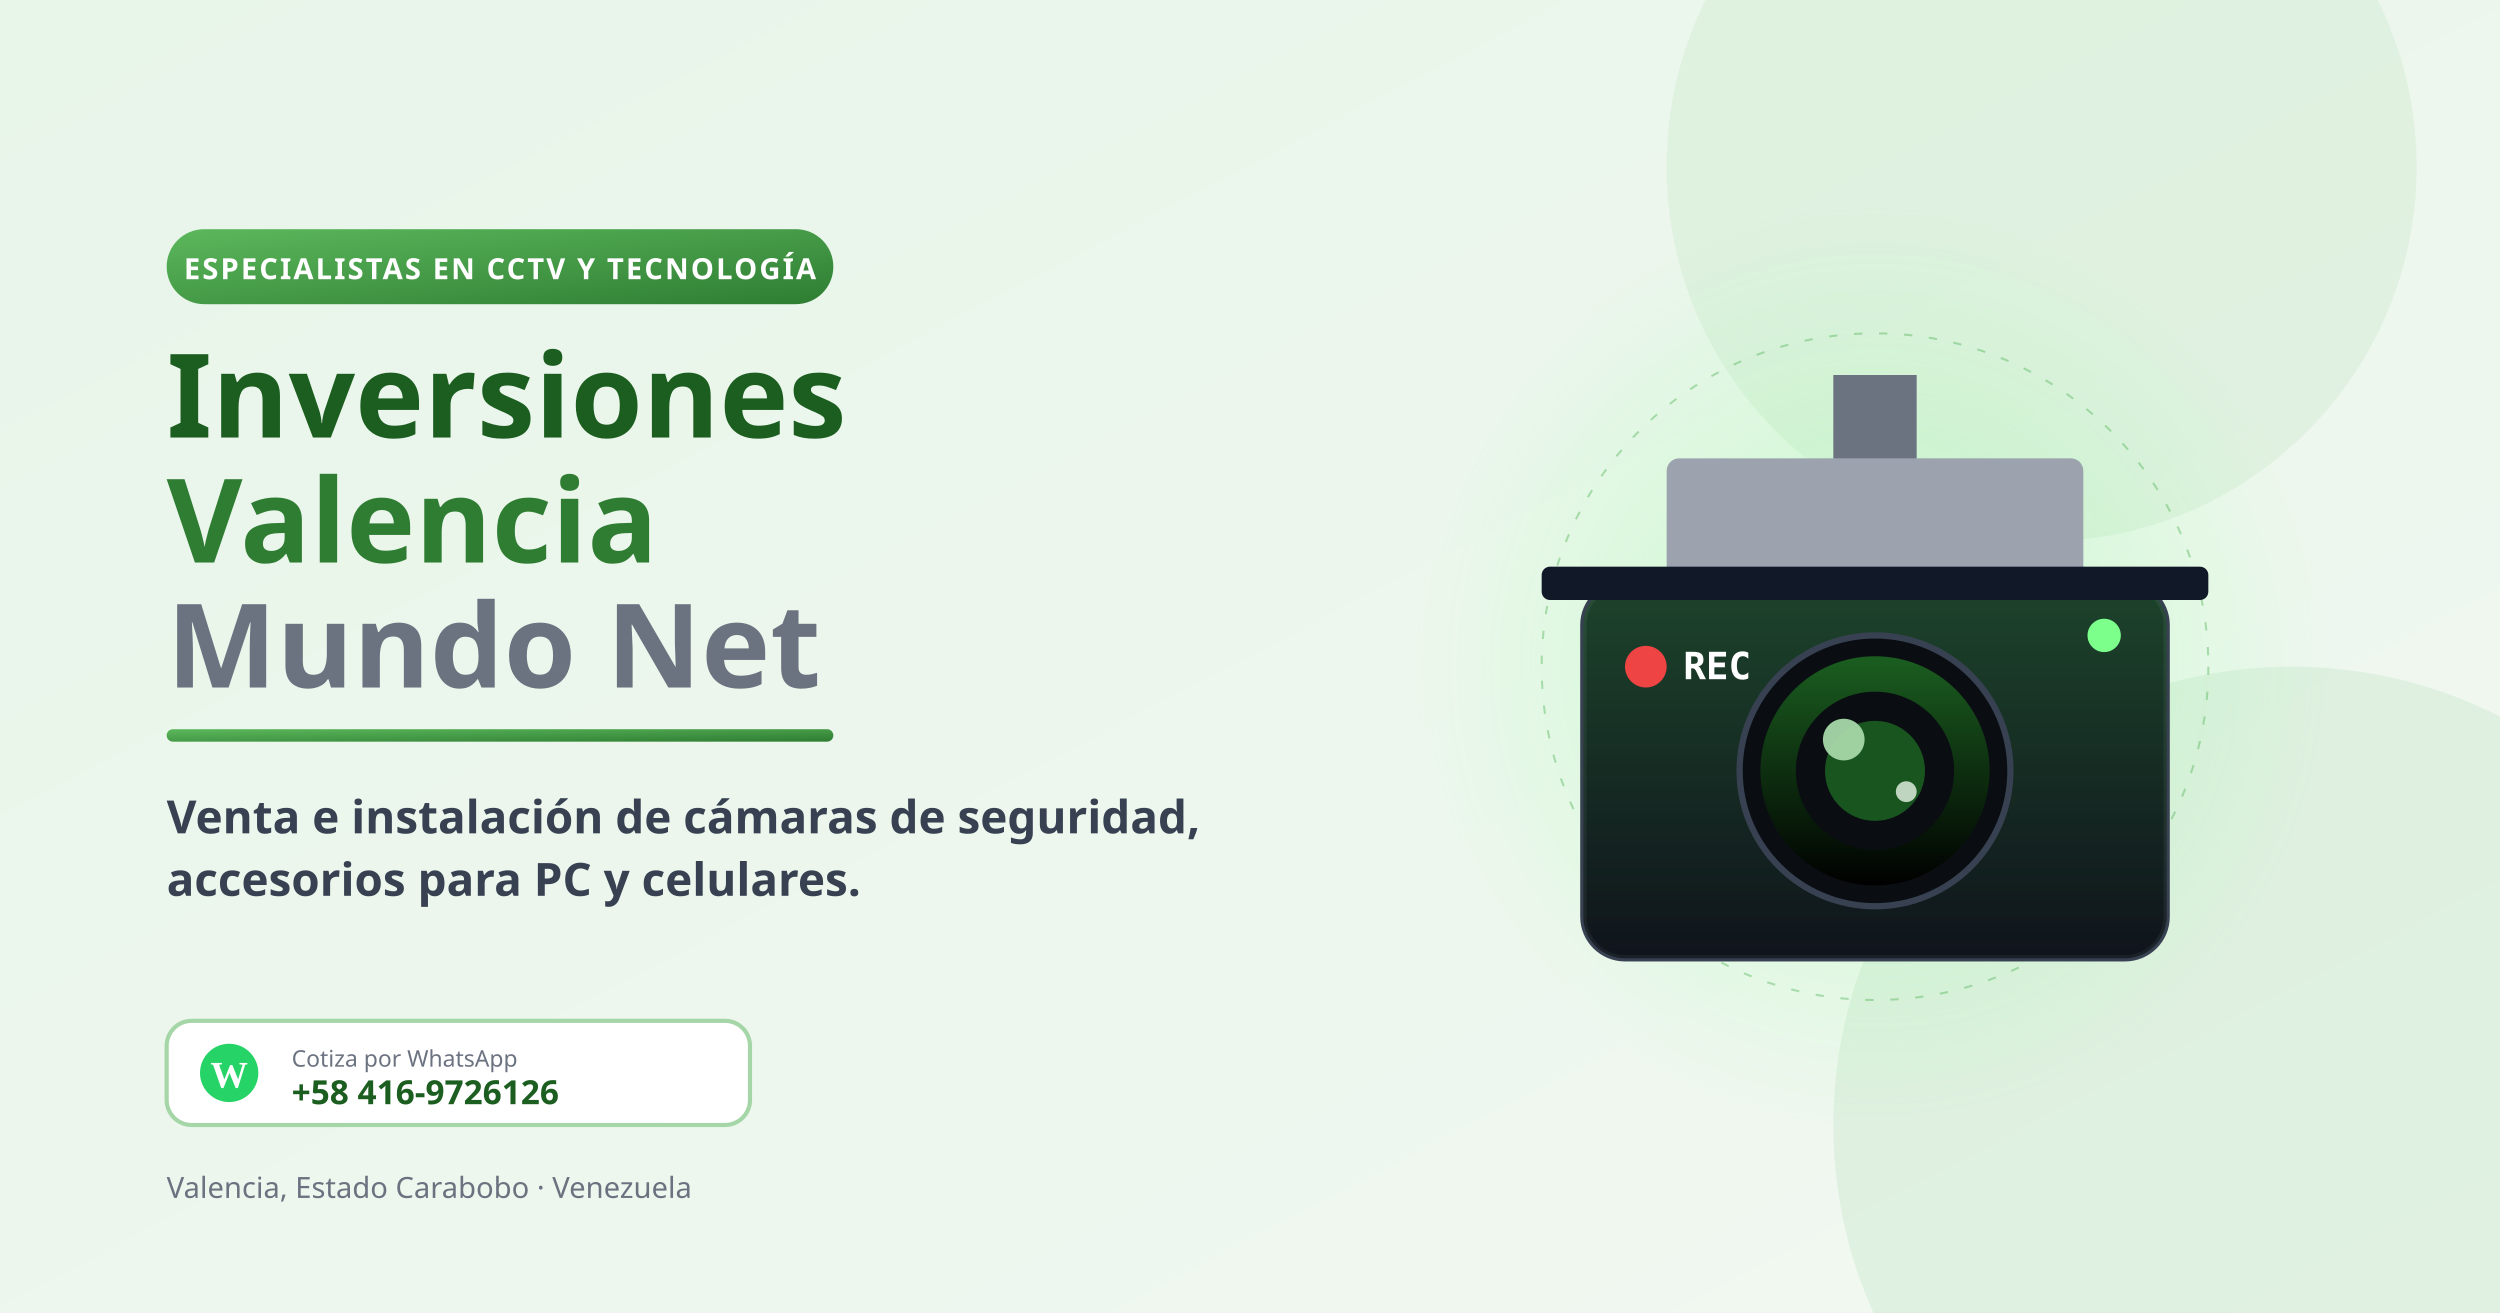
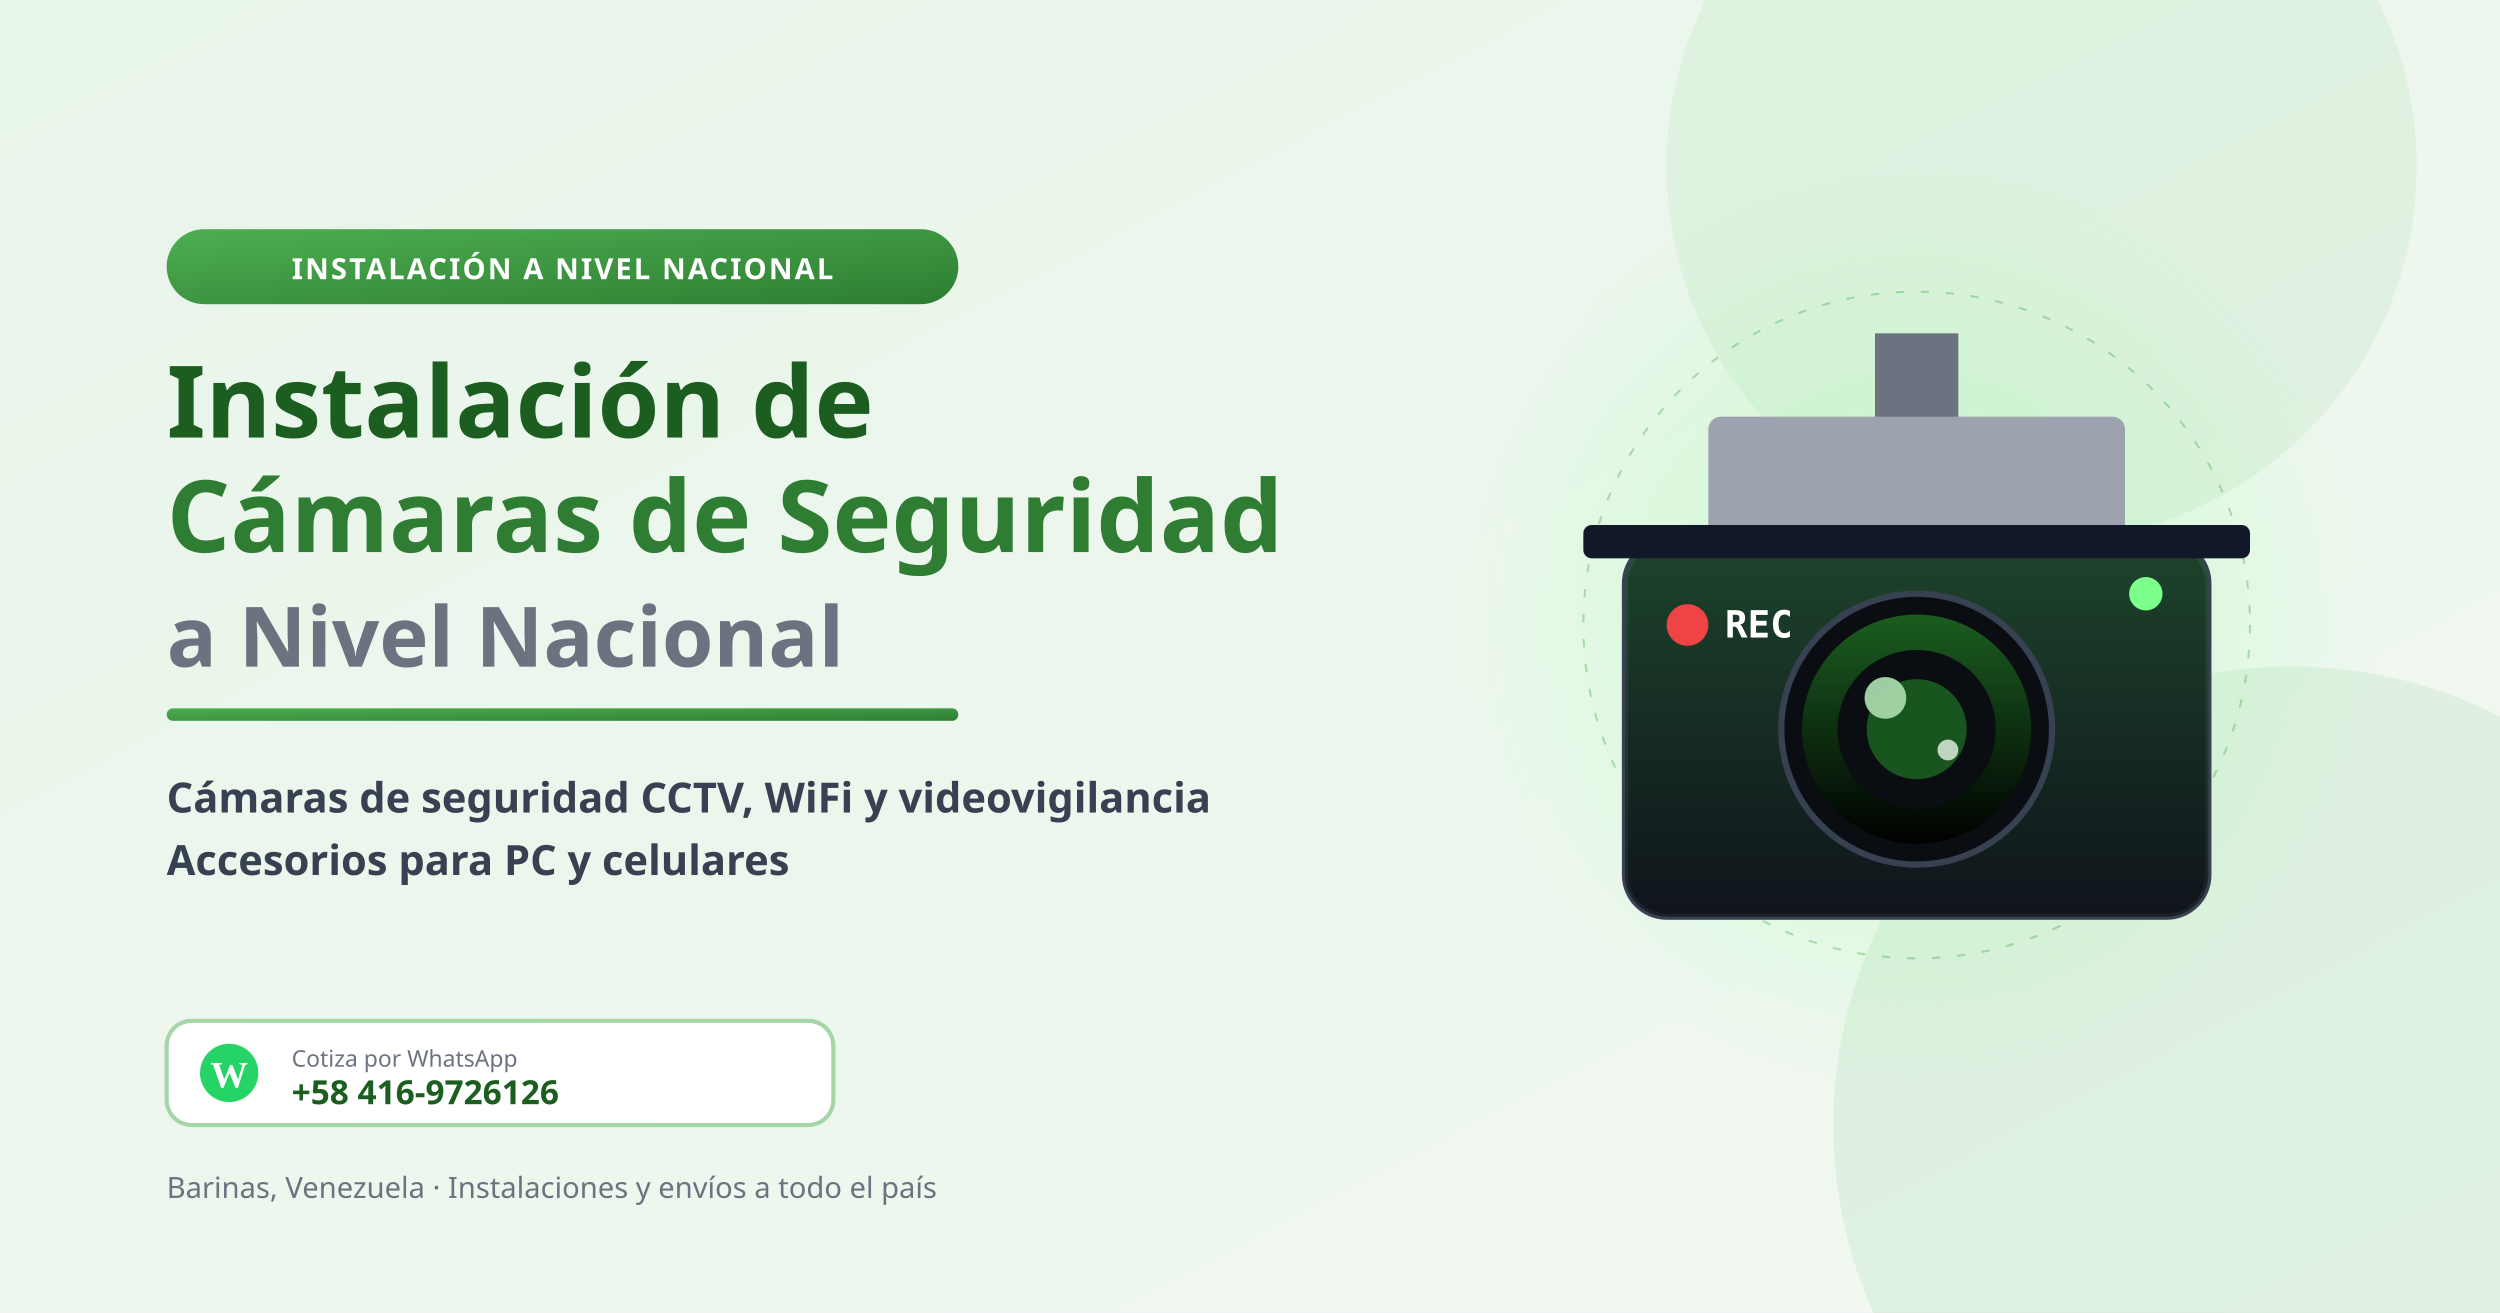
<svg xmlns="http://www.w3.org/2000/svg" width="1200" height="630" viewBox="0 0 1200 630" fill="none">
  <defs>
    <linearGradient id="bgGrad" x1="0" y1="0" x2="1" y2="1">
      <stop offset="0%" stop-color="#E8F5E9" />
      <stop offset="100%" stop-color="#F1F8F1" />
    </linearGradient>
    <linearGradient id="greenGrad" x1="0" y1="0" x2="1" y2="1">
-       <stop offset="0%" stop-color="#5CB85C" />
+       <stop offset="0%" stop-color="#4CAF50" />
      <stop offset="100%" stop-color="#2E7D32" />
    </linearGradient>
    <linearGradient id="lensGrad" x1="0" y1="0" x2="0" y2="1">
      <stop offset="0%" stop-color="#1B5E20" />
      <stop offset="100%" stop-color="#000000" />
    </linearGradient>
    <radialGradient id="scanGrad" cx="0.5" cy="0.5" r="0.5">
      <stop offset="0%" stop-color="#7CFF8B" stop-opacity="0.35" />
      <stop offset="100%" stop-color="#7CFF8B" stop-opacity="0" />
    </radialGradient>
  </defs>
  <rect width="1200" height="630" fill="url(#bgGrad)" />
  <circle cx="980" cy="80" r="180" fill="#A5D6A7" opacity="0.18" />
  <circle cx="1100" cy="540" r="220" fill="#4CAF50" opacity="0.10" />
-   <g transform="translate(720, 180)">
+   <g transform="translate(740, 160)">
    <circle cx="180" cy="140" r="220" fill="url(#scanGrad)" />
    <circle cx="180" cy="140" r="160" fill="none" stroke="#4CAF50" stroke-width="1" stroke-dasharray="4 8" opacity="0.4" />
    <circle cx="180" cy="140" r="100" fill="none" stroke="#4CAF50" stroke-width="1" stroke-dasharray="3 6" opacity="0.5" />
    <rect x="160" y="0" width="40" height="50" fill="#6B7280" />
    <rect x="80" y="40" width="200" height="60" rx="6" fill="#9CA3AF" />
    <rect x="40" y="100" width="280" height="180" rx="20" fill="#1F2937" stroke="#374151" stroke-width="3" />
    <rect x="40" y="100" width="280" height="180" rx="20" fill="url(#lensGrad)" opacity="0.5" />
    <rect x="20" y="92" width="320" height="16" rx="4" fill="#111827" />
    <circle cx="180" cy="190" r="65" fill="#0A0E12" stroke="#374151" stroke-width="3" />
    <circle cx="180" cy="190" r="55" fill="url(#lensGrad)" />
    <circle cx="180" cy="190" r="38" fill="#0A0E12" />
    <circle cx="180" cy="190" r="24" fill="#1B5E20" opacity="0.9" />
    <circle cx="165" cy="175" r="10" fill="#A5D6A7" opacity="0.95" />
    <circle cx="195" cy="200" r="5" fill="#E8F5E9" opacity="0.8" />
    <circle cx="290" cy="125" r="8" fill="#7CFF8B" />
    <g transform="translate(60, 130)">
      <circle cx="10" cy="10" r="10" fill="#EF4444" />
      <text x="28" y="16" fill="white" font-size="18" font-weight="bold" font-family="monospace">REC</text>
    </g>
  </g>
  <g transform="translate(80, 110)">
-     <rect x="0" y="0" width="320" height="36" rx="18" fill="url(#greenGrad)" />
-     <text x="160" y="24" text-anchor="middle" fill="white" font-size="14" font-weight="bold" font-family="'Segoe UI', sans-serif" letter-spacing="1">ESPECIALISTAS EN CCTV Y TECNOLOGÍA</text>
-     <text x="0" y="100" font-family="'Segoe UI', sans-serif" font-size="56" font-weight="800" fill="#1B5E20">
-       Inversiones
+     <rect x="0" y="0" width="380" height="36" rx="18" fill="url(#greenGrad)" />
+     <text x="190" y="24" text-anchor="middle" fill="white" font-size="14" font-weight="bold" font-family="'Segoe UI', sans-serif" letter-spacing="1">INSTALACIÓN A NIVEL NACIONAL</text>
+     <text x="0" y="100" font-family="'Segoe UI', sans-serif" font-size="48" font-weight="800" fill="#1B5E20">
+       Instalación de
    </text>
-     <text x="0" y="160" font-family="'Segoe UI', sans-serif" font-size="56" font-weight="800" fill="#2E7D32">
-       Valencia
+     <text x="0" y="155" font-family="'Segoe UI', sans-serif" font-size="48" font-weight="800" fill="#2E7D32">
+       Cámaras de Seguridad
    </text>
-     <text x="0" y="220" font-family="'Segoe UI', sans-serif" font-size="56" font-weight="800" fill="#6B7280">
-       Mundo Net
+     <text x="0" y="210" font-family="'Segoe UI', sans-serif" font-size="40" font-weight="700" fill="#6B7280">
+       a Nivel Nacional
    </text>
-     <rect x="0" y="240" width="320" height="6" rx="3" fill="url(#greenGrad)" />
-     <text x="0" y="290" font-family="'Segoe UI', sans-serif" font-size="22" font-weight="600" fill="#374151">
-       Venta e instalación de cámaras de seguridad,
+     <rect x="0" y="230" width="380" height="6" rx="3" fill="url(#greenGrad)" />
+     <text x="0" y="280" font-family="'Segoe UI', sans-serif" font-size="20" font-weight="600" fill="#374151">
+       Cámaras de seguridad CCTV, WiFi y videovigilancia
    </text>
-     <text x="0" y="320" font-family="'Segoe UI', sans-serif" font-size="22" font-weight="600" fill="#374151">
-       accesorios para PC y celulares.
+     <text x="0" y="310" font-family="'Segoe UI', sans-serif" font-size="20" font-weight="600" fill="#374151">
+       Accesorios para PC y celulares
    </text>
    <g transform="translate(0, 380)">
-       <rect x="0" y="0" width="280" height="50" rx="12" fill="white" stroke="#A5D6A7" stroke-width="2" />
+       <rect x="0" y="0" width="320" height="50" rx="12" fill="white" stroke="#A5D6A7" stroke-width="2" />
      <circle cx="30" cy="25" r="14" fill="#25D366" />
      <text x="30" y="32" text-anchor="middle" fill="white" font-size="18" font-weight="bold">W</text>
      <text x="60" y="22" fill="#6B7280" font-size="11" font-family="'Segoe UI', sans-serif">Cotiza por WhatsApp</text>
      <text x="60" y="40" fill="#1B5E20" font-size="16" font-weight="bold" font-family="'Segoe UI', sans-serif">+58 416-9726126</text>
    </g>
    <text x="0" y="465" font-family="'Segoe UI', sans-serif" font-size="14" fill="#6B7280">
-       Valencia, Estado Carabobo · Venezuela
+       Barinas, Venezuela · Instalaciones y envíos a todo el país
    </text>
  </g>
</svg>
